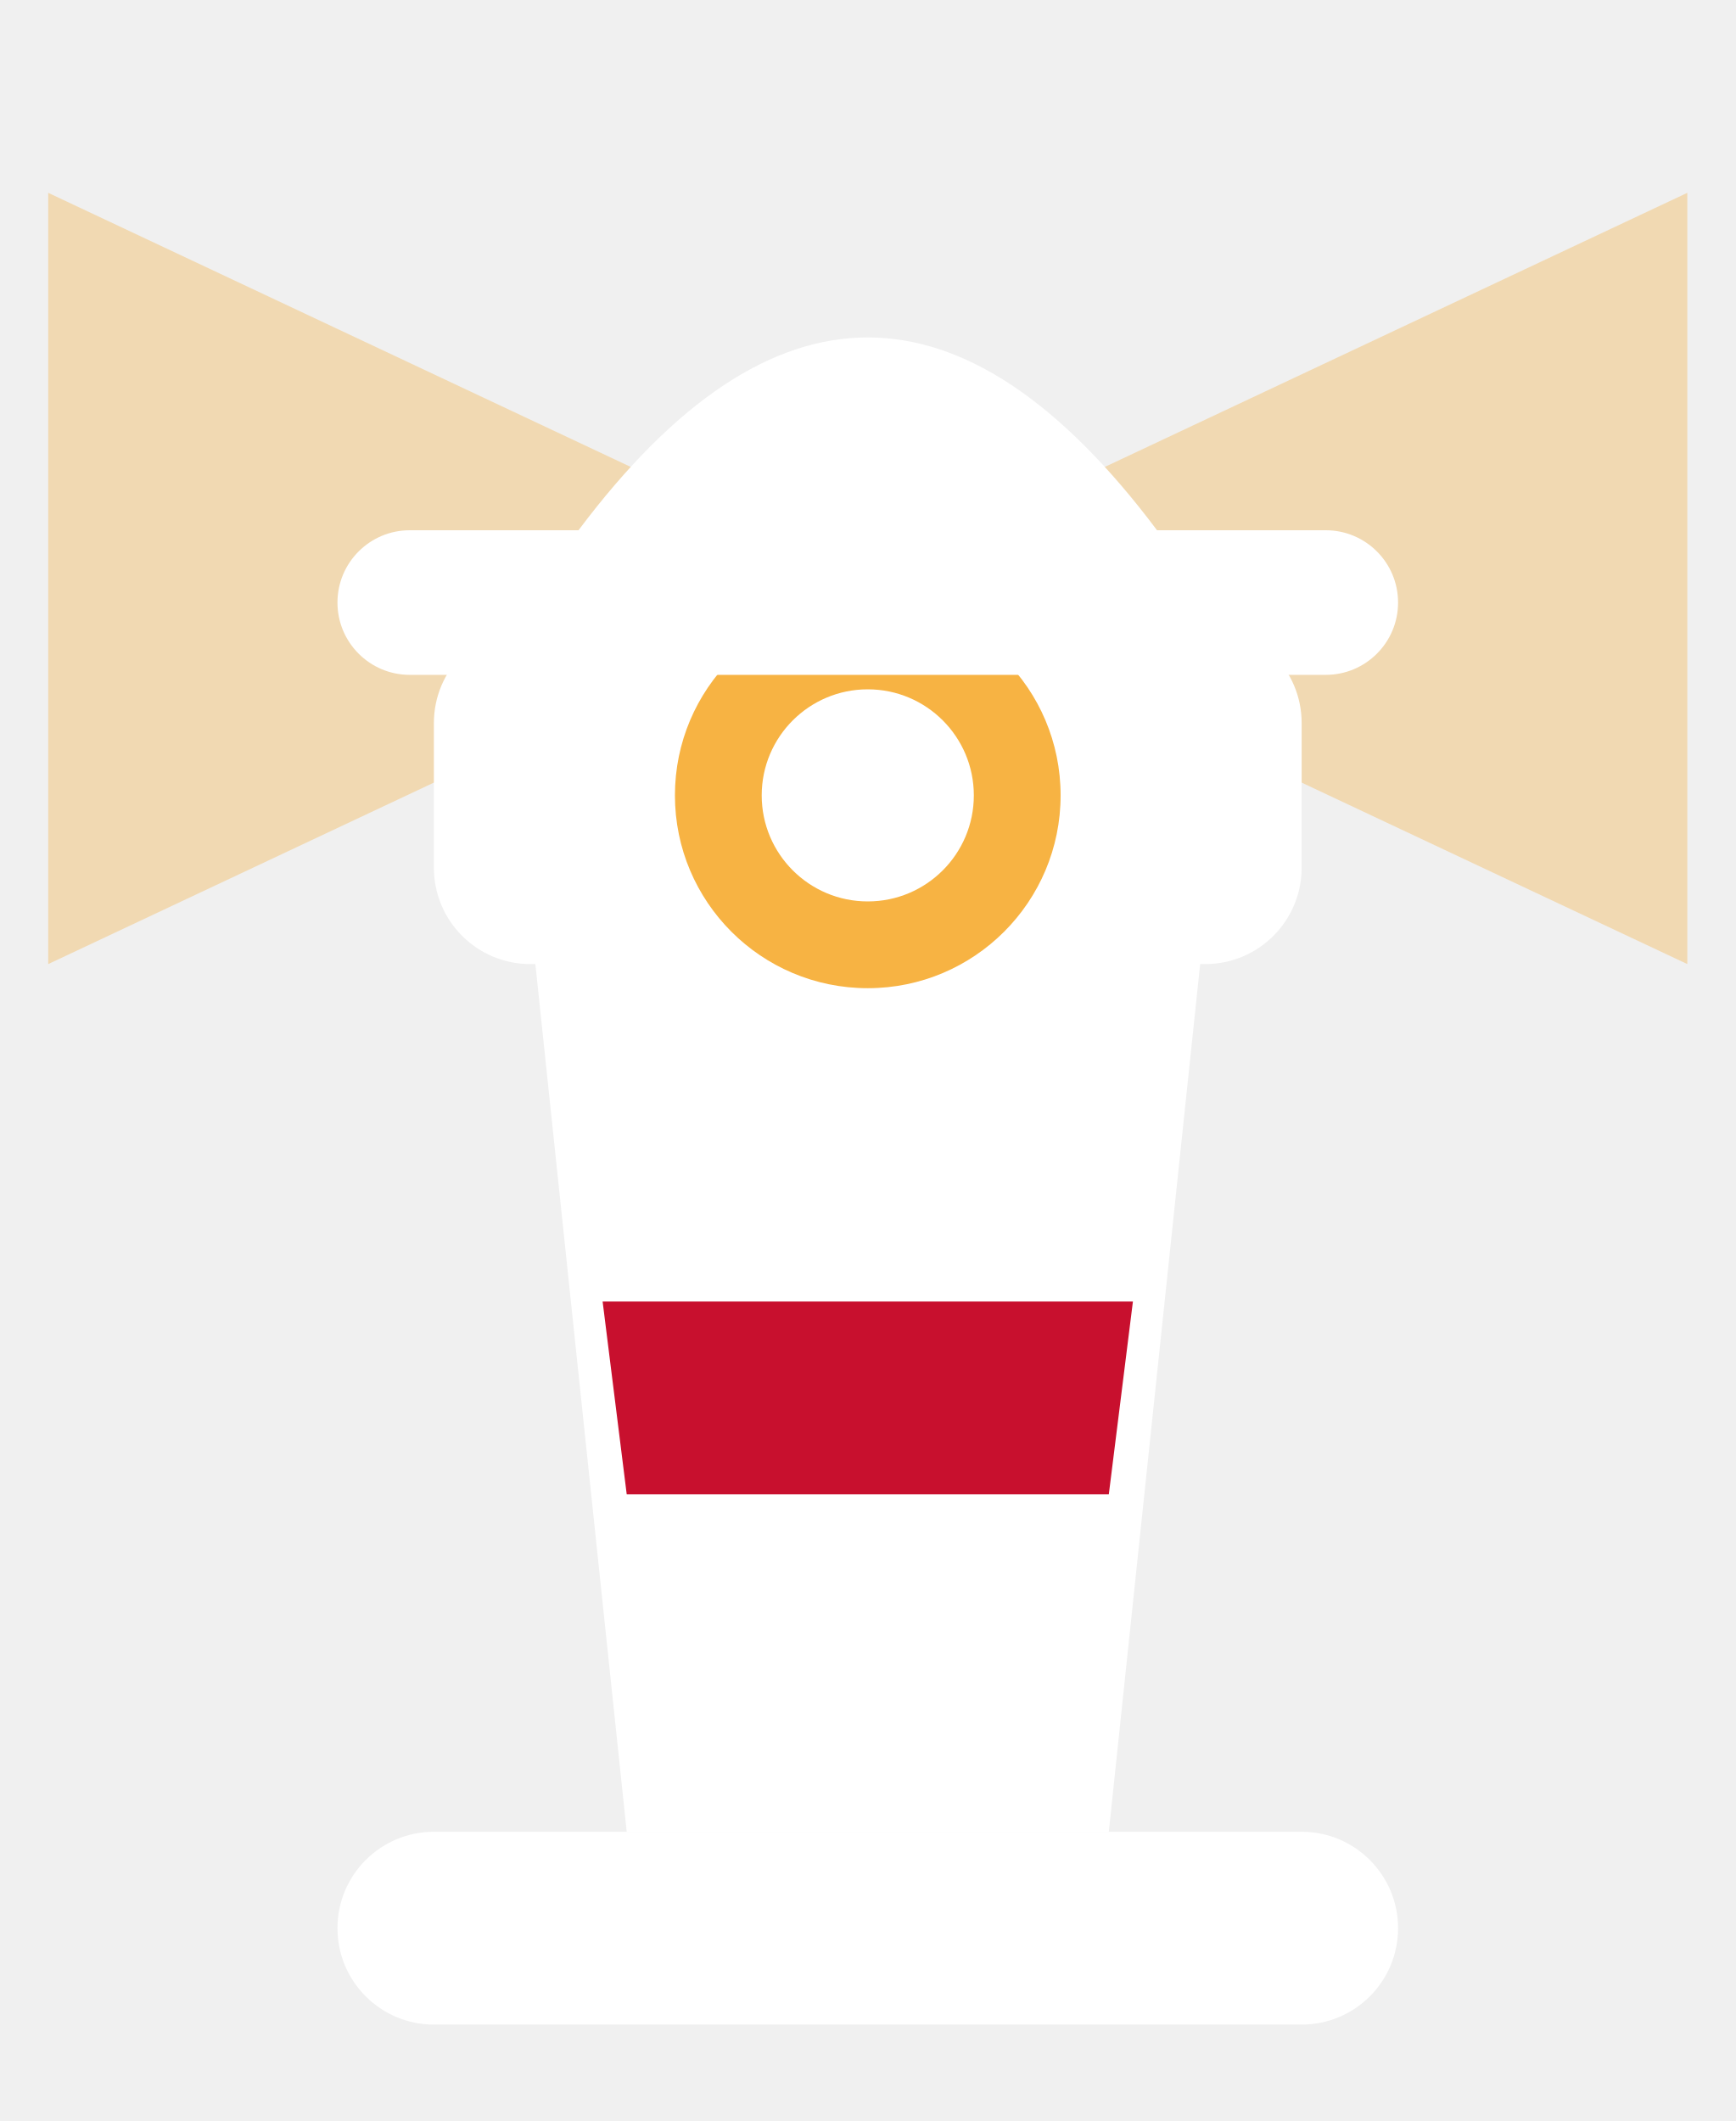
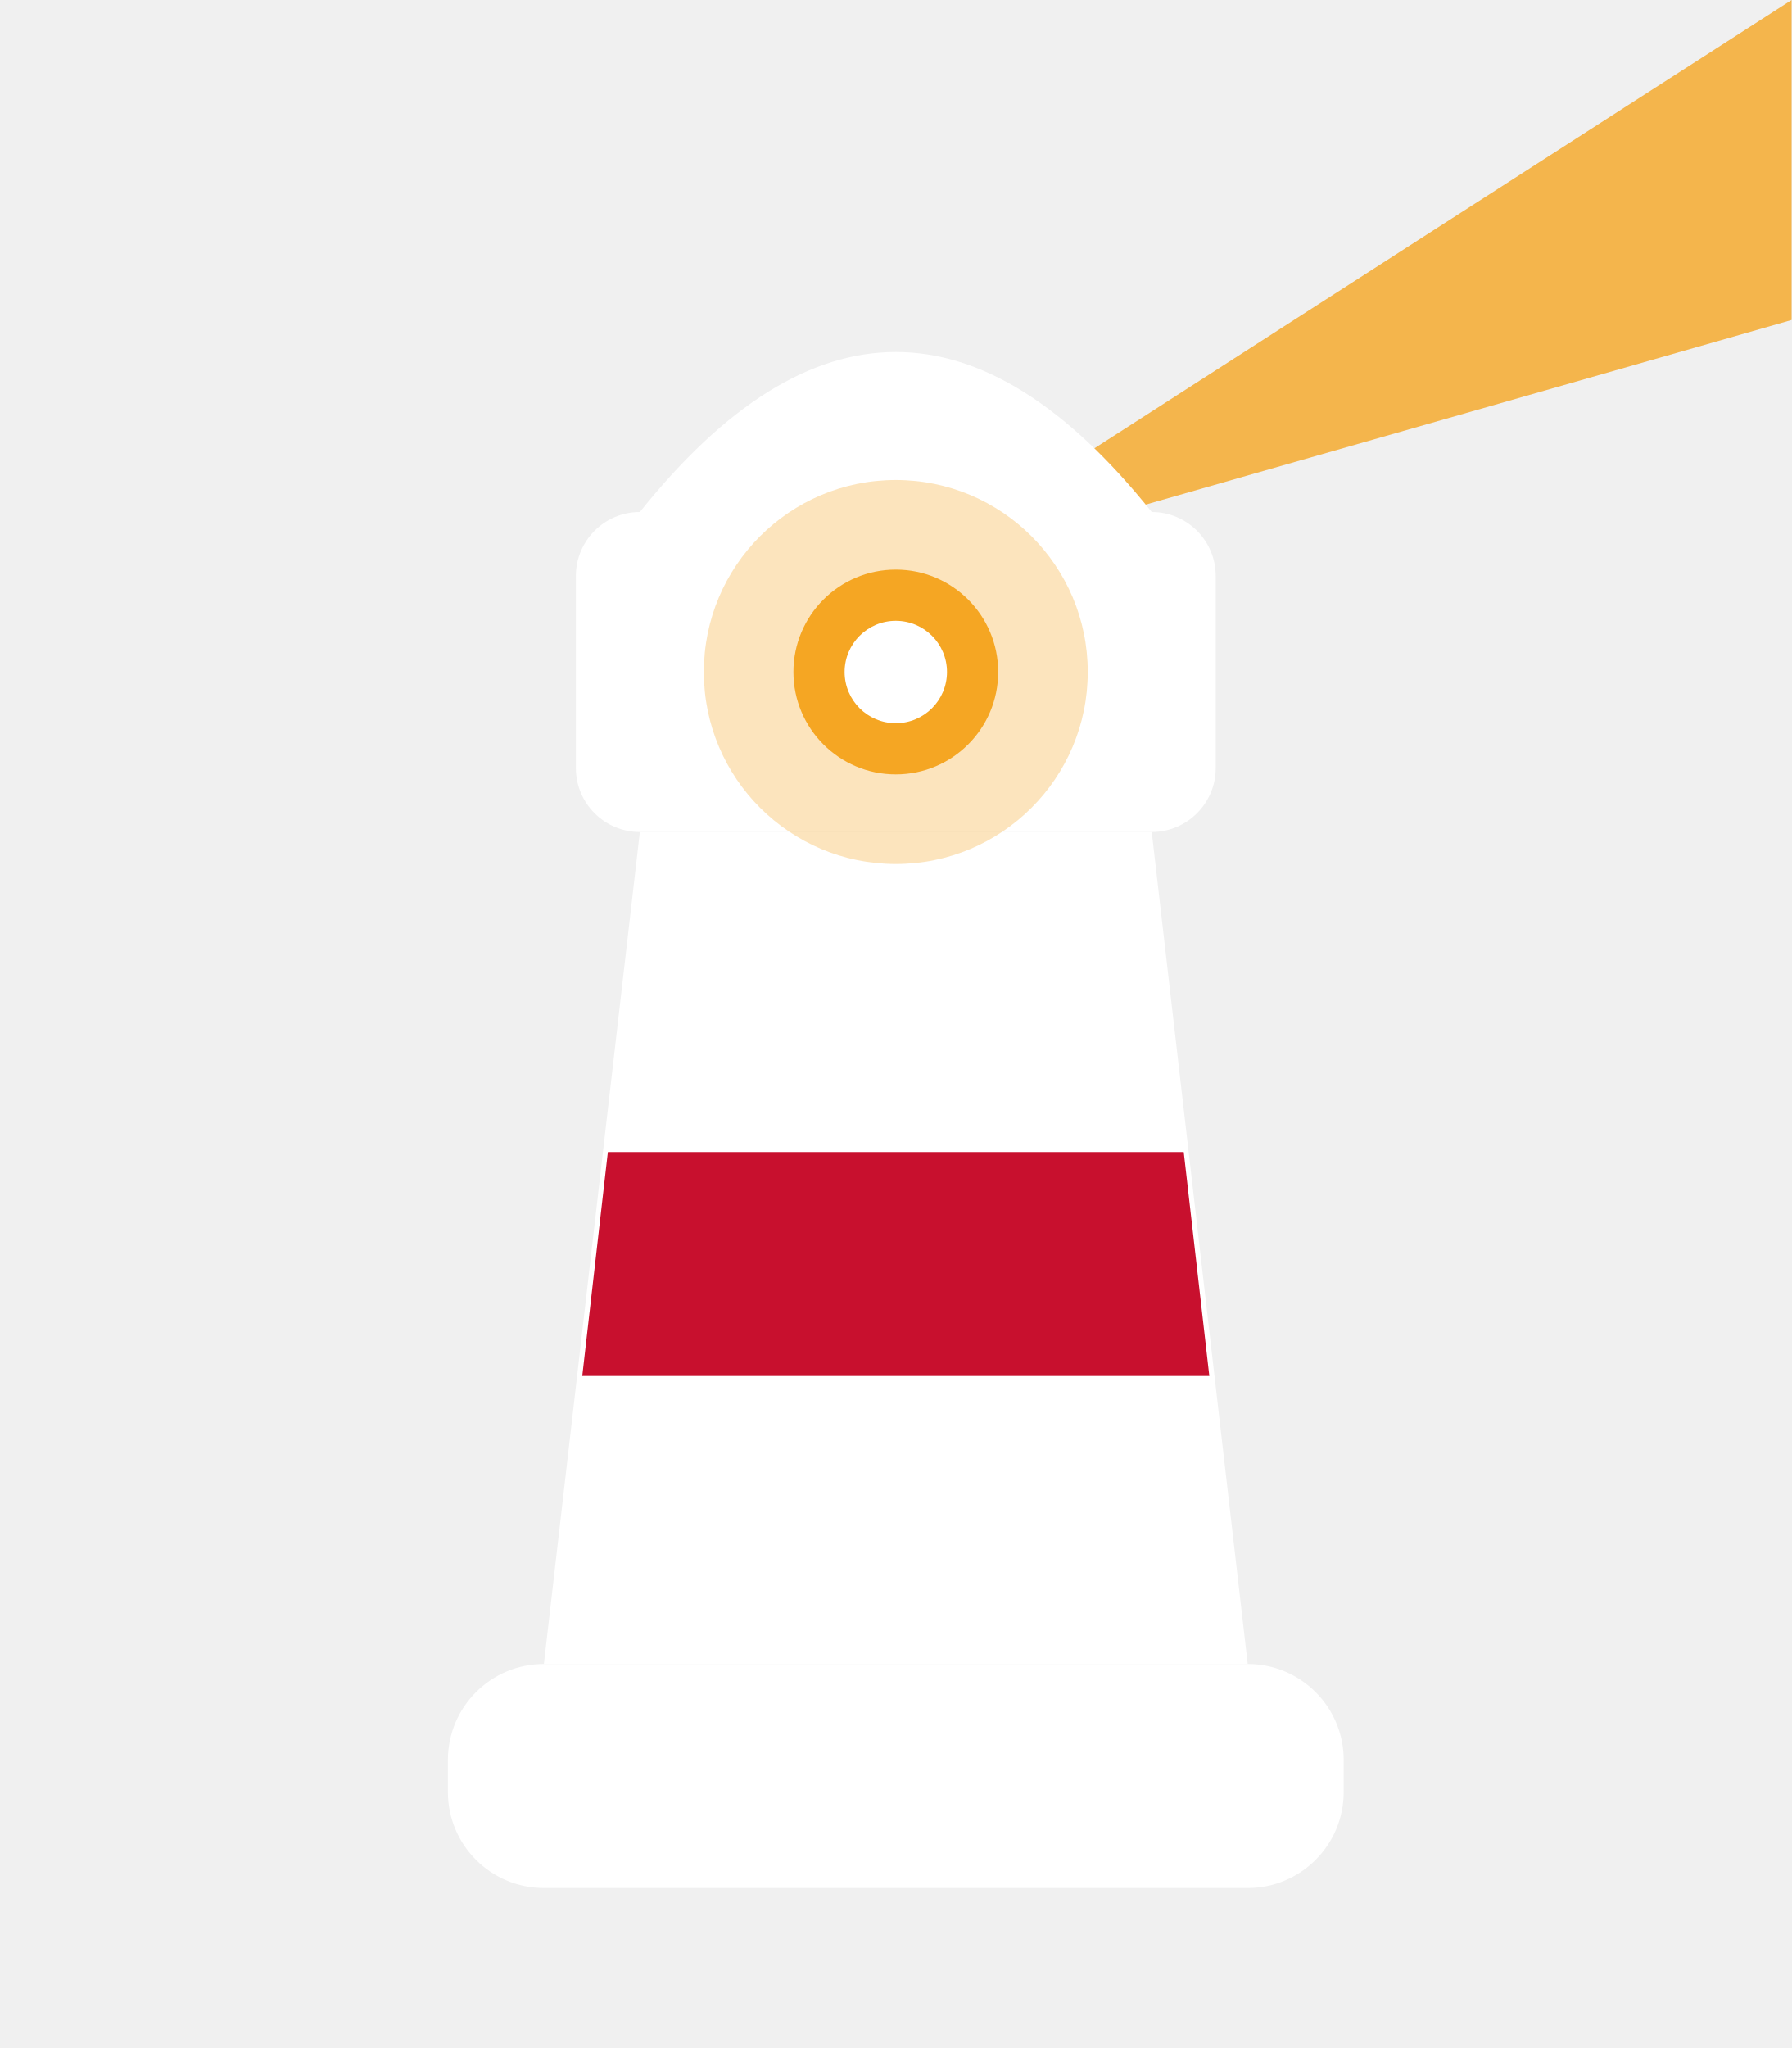
- <svg xmlns="http://www.w3.org/2000/svg" viewBox="0 0 36 44" fill="none">
-   <path d="M18 12 L1 4 L1 20 Z" fill="rgba(245,166,35,0.30)" />
-   <path d="M18 12 L35 4 L35 20 Z" fill="rgba(245,166,35,0.30)" />
-   <rect x="7" y="38" width="22" height="4" rx="2" fill="white" />
-   <path d="M11 19 L25 19 L23 38 L13 38 Z" fill="white" />
-   <path d="M12.5 27 L23.5 27 L23.0 31 L13.0 31 Z" fill="#C8102E" />
-   <rect x="9" y="13" width="18" height="7" rx="2" fill="white" />
-   <circle cx="18" cy="16.5" r="4" fill="rgba(245,166,35,0.85)" />
-   <circle cx="18" cy="16.5" r="2.2" fill="white" />
-   <rect x="7" y="11" width="22" height="3" rx="1.5" fill="white" />
-   <path d="M12 11 Q18 3 24 11 Z" fill="white" />
+ <svg xmlns="http://www.w3.org/2000/svg" viewBox="0 0 28 32" fill="white">
+   <path d="M14 9 L28 0 L28 5 Z" fill="#F5A623" opacity="0.8" />
+   <path d="M10 8 Q14 3 18 8 Z" />
+   <rect x="9" y="8" width="10" height="5" rx="1" />
+   <path d="M10 13 L18 13 L19.5 26 L8.5 26 Z" />
+   <path d="M9.5 18 L18.5 18 L18.9 21.5 L9.1 21.5 Z" fill="#C8102E" />
+   <rect x="7" y="26" width="14" height="3.5" rx="1.5" />
+   <circle cx="14" cy="10.5" r="3" fill="#F5A623" opacity="0.3" />
+   <circle cx="14" cy="10.5" r="1.6" fill="#F5A623" />
+   <circle cx="14" cy="10.5" r="0.8" fill="white" />
</svg>
